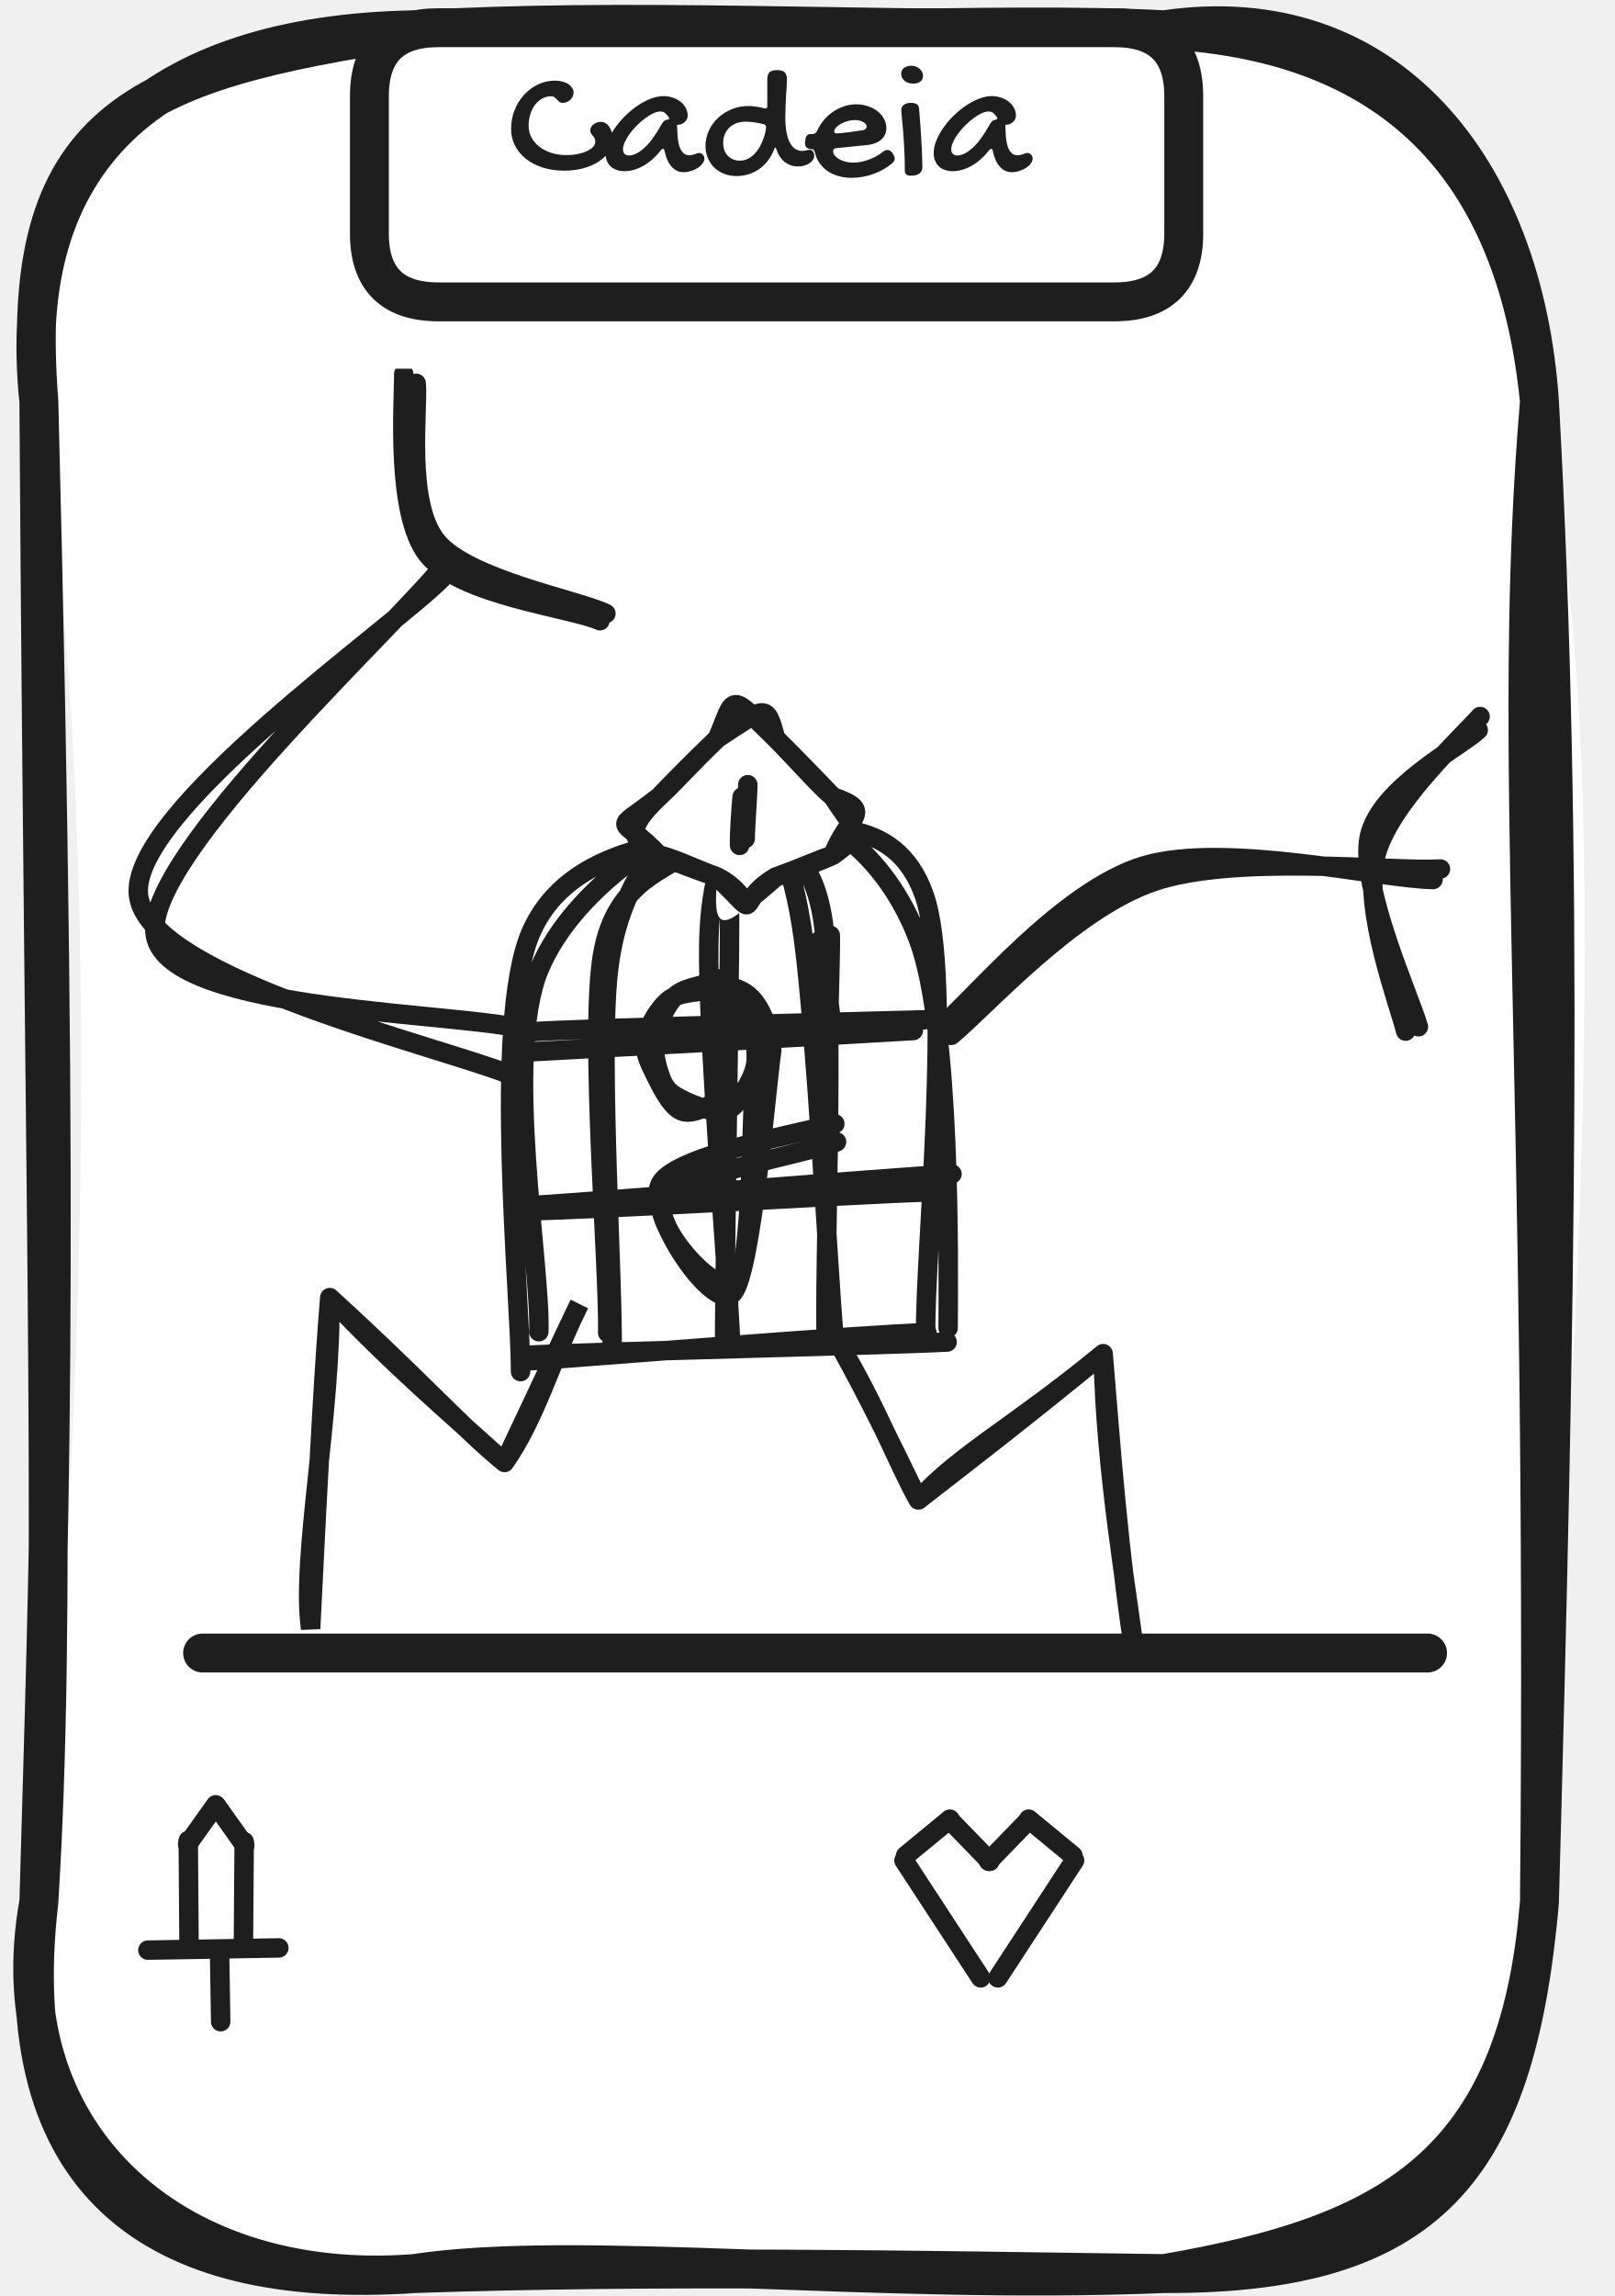
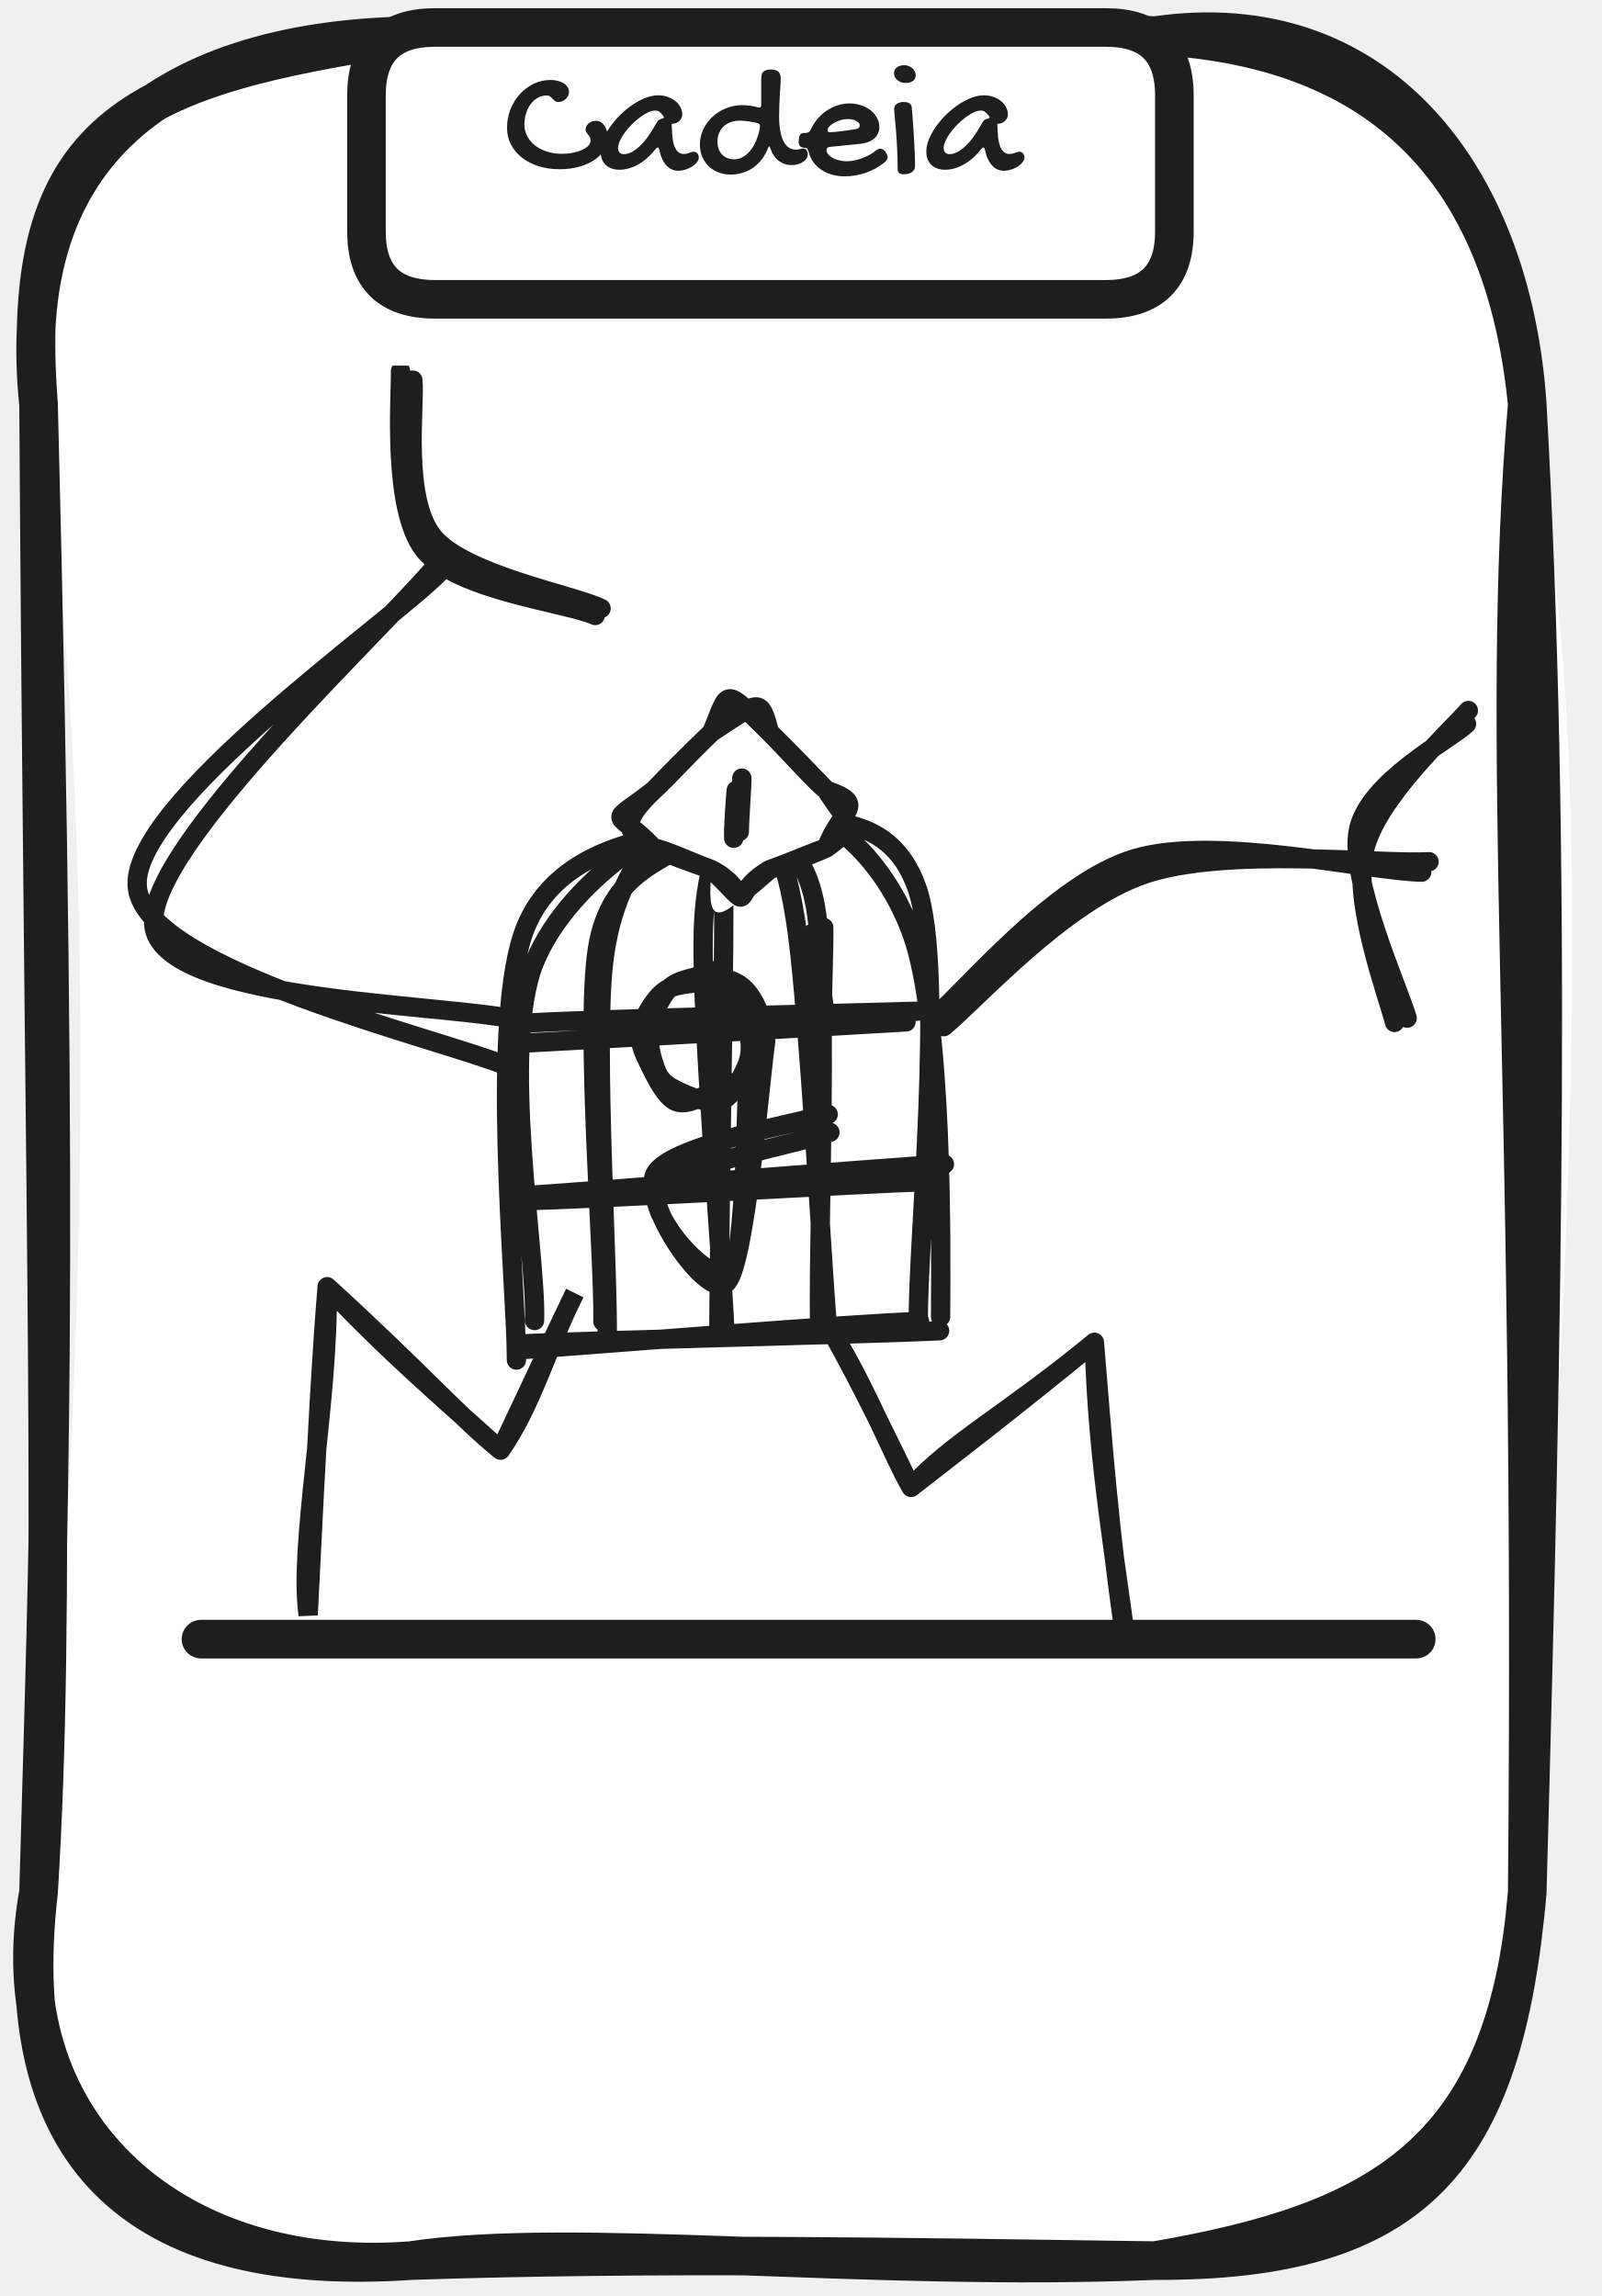
- <svg xmlns="http://www.w3.org/2000/svg" width="83" height="118" viewBox="0 0 83 118" fill="none">
-   <path d="M21.284 1.531C34.44 0.5 43.081 0.302 59.855 1.531C72.859 0.094 80.067 10.949 79.141 20.632C82.014 34.278 82.482 51.743 79.141 97.747C77.403 110.55 75.207 115.817 59.855 116.848C54.098 119.316 42.832 115.373 21.284 116.848C5.292 118.333 2.256 109.926 1.998 97.747C4.872 68.272 4.92 39.308 1.998 20.632C1.54 8.15 11.813 -0.474 21.284 1.531Z" fill="white" />
-   <path d="M21.284 1.531C37.028 1.947 51.138 1.058 59.855 1.531M21.284 1.531C32.292 0.898 42.651 1.541 59.855 1.531M21.284 1.531C7.87 1.777 0.69 8.198 1.998 20.632M21.284 1.531C6.772 3.687 0.881 6.231 1.998 20.632M59.855 1.531C71.293 -0.152 78.32 8.633 79.141 20.632M59.855 1.531C72.209 2.165 78.014 9.247 79.141 20.632M79.141 20.632C77.632 38.41 79.542 54.325 79.141 97.747M79.141 20.632C80.43 43.951 79.971 67.487 79.141 97.747M79.141 97.747C77.928 111.666 73.307 116.895 59.855 116.848M79.141 97.747C78.043 111.326 71.388 114.862 59.855 116.848M59.855 116.848C44.77 117.463 29.733 115.562 21.284 116.848M59.855 116.848C46.565 116.659 33.8 116.423 21.284 116.848M21.284 116.848C7.784 117.765 0.337 112.101 1.998 97.747M21.284 116.848C8.662 117.813 -0.121 109.416 1.998 97.747M1.998 97.747C2.495 79.932 3.144 65.653 1.998 20.632M1.998 97.747C2.924 82.901 2.285 65.35 1.998 20.632" stroke="#1E1E1E" stroke-width="2" stroke-linecap="round" />
+ <svg xmlns="http://www.w3.org/2000/svg" width="83" height="119" viewBox="0 0 83 119" fill="none">
+   <path d="M21.284 1.849C34.44 0.818 43.081 0.62 59.855 1.849C72.859 0.412 80.067 11.267 79.141 20.951C82.014 34.596 82.482 52.061 79.141 98.065C77.403 110.868 75.207 116.136 59.855 117.166C54.098 119.634 42.832 115.691 21.284 117.166C5.292 118.651 2.256 110.244 1.998 98.065C4.872 68.59 4.92 39.626 1.998 20.951C1.54 8.468 11.813 -0.156 21.284 1.849Z" fill="white" />
+   <path d="M21.284 1.849C37.028 2.265 51.138 1.376 59.855 1.849M21.284 1.849C32.292 1.216 42.651 1.859 59.855 1.849M21.284 1.849C7.87 2.095 0.69 8.516 1.998 20.951M21.284 1.849C6.772 4.005 0.881 6.549 1.998 20.951M59.855 1.849C71.293 0.166 78.32 8.951 79.141 20.951M59.855 1.849C72.209 2.483 78.014 9.565 79.141 20.951M79.141 20.951C77.632 38.728 79.542 54.642 79.141 98.065M79.141 20.951C80.43 44.269 79.971 67.805 79.141 98.065M79.141 98.065C77.928 111.984 73.307 117.214 59.855 117.166M79.141 98.065C78.043 111.644 71.388 115.18 59.855 117.166M59.855 117.166C44.77 117.781 29.733 115.88 21.284 117.166M59.855 117.166C46.565 116.977 33.8 116.741 21.284 117.166M21.284 117.166C7.784 118.083 0.337 112.419 1.998 98.065M21.284 117.166C8.662 118.131 -0.121 109.734 1.998 98.065M1.998 98.065C2.495 80.25 3.144 65.971 1.998 20.951M1.998 98.065C2.924 83.219 2.285 65.668 1.998 20.951" stroke="#1E1E1E" stroke-width="2" stroke-linecap="round" />
  <path d="M10.415 84.955C20.907 84.955 62.896 84.955 73.389 84.955" stroke="#1E1E1E" stroke-width="2" stroke-linecap="round" />
-   <path d="M9.716 99.704C9.707 98.853 9.688 95.439 9.678 94.588" stroke="#1E1E1E" stroke-linecap="round" />
-   <path d="M9.648 94.78C9.886 94.439 10.851 93.097 11.089 92.756" stroke="#1E1E1E" stroke-linecap="round" />
-   <path d="M12.515 99.765C12.524 98.914 12.543 95.5 12.553 94.649" stroke="#1E1E1E" stroke-linecap="round" />
-   <path d="M12.583 94.841C12.345 94.5 11.38 93.157 11.142 92.817" stroke="#1E1E1E" stroke-linecap="round" />
-   <path d="M7.604 100.224C8.731 100.205 13.218 100.13 14.335 100.111" stroke="#1E1E1E" stroke-linecap="round" />
-   <path d="M11.288 100.31C11.298 100.906 11.336 103.307 11.345 103.903" stroke="#1E1E1E" stroke-linecap="round" />
-   <path d="M50.825 95.659C51.169 95.309 52.543 93.89 52.887 93.531" stroke="#1E1E1E" stroke-linecap="round" />
-   <path d="M52.883 93.493C53.265 93.805 54.773 95.053 55.155 95.365" stroke="#1E1E1E" stroke-linecap="round" />
-   <path d="M55.241 95.616C54.582 96.618 51.957 100.637 51.298 101.649" stroke="#1E1E1E" stroke-linecap="round" />
-   <path d="M50.889 95.659C50.545 95.309 49.171 93.89 48.827 93.531" stroke="#1E1E1E" stroke-linecap="round" />
-   <path d="M48.831 93.493C48.449 93.805 46.941 95.053 46.559 95.365" stroke="#1E1E1E" stroke-linecap="round" />
-   <path d="M46.473 95.616C47.132 96.618 49.758 100.637 50.416 101.649" stroke="#1E1E1E" stroke-linecap="round" />
  <path d="M22.551 1.424C32.414 1.424 42.276 1.424 57.294 1.424C59.662 1.424 60.855 2.597 60.855 4.951C60.855 6.644 60.855 8.346 60.855 11.996C60.855 14.341 59.662 15.514 57.294 15.514C46 15.514 34.696 15.514 22.551 15.514C20.174 15.514 18.99 14.341 18.99 11.996C18.99 10.549 18.99 9.112 18.99 4.951C18.99 2.597 20.174 1.424 22.551 1.424Z" fill="white" />
  <path d="M22.551 1.424C35.116 1.424 47.68 1.424 57.294 1.424M22.551 1.424C33.053 1.424 43.565 1.424 57.294 1.424M22.551 1.424C20.174 1.424 18.99 2.597 18.99 4.951M57.294 1.424C59.662 1.424 60.855 2.597 60.855 4.951M60.855 4.951C60.855 7.098 60.855 9.244 60.855 11.996M60.855 4.951C60.855 7.665 60.855 10.389 60.855 11.996M60.855 11.996C60.855 14.341 59.662 15.514 57.294 15.514M57.294 15.514C45.942 15.514 34.591 15.514 22.551 15.514M57.294 15.514C46.42 15.514 35.536 15.514 22.551 15.514M22.551 15.514C20.174 15.514 18.99 14.341 18.99 11.996M18.99 11.996C18.99 9.244 18.99 6.502 18.99 4.951M18.99 11.996C18.99 9.906 18.99 7.807 18.99 4.951" stroke="#1E1E1E" stroke-width="2" stroke-linecap="round" />
  <path d="M28.327 4.948C28.163 4.948 28.011 4.988 27.87 5.067C27.732 5.143 27.611 5.25 27.505 5.387C27.403 5.522 27.322 5.682 27.264 5.866C27.205 6.051 27.176 6.249 27.176 6.46C27.176 6.677 27.224 6.877 27.321 7.062C27.42 7.243 27.556 7.403 27.729 7.541C27.905 7.676 28.11 7.781 28.345 7.857C28.582 7.933 28.84 7.971 29.118 7.971C29.32 7.971 29.511 7.954 29.689 7.919C29.871 7.881 30.029 7.831 30.164 7.769C30.299 7.708 30.406 7.636 30.485 7.554C30.564 7.469 30.603 7.38 30.603 7.286C30.603 7.213 30.59 7.153 30.564 7.106C30.537 7.056 30.507 7.012 30.471 6.974C30.439 6.933 30.41 6.893 30.384 6.855C30.357 6.814 30.344 6.763 30.344 6.701C30.344 6.643 30.359 6.587 30.388 6.534C30.417 6.482 30.457 6.435 30.507 6.394C30.559 6.353 30.618 6.321 30.682 6.297C30.75 6.274 30.819 6.262 30.889 6.262C30.974 6.262 31.053 6.284 31.126 6.328C31.203 6.372 31.267 6.433 31.32 6.512C31.375 6.589 31.418 6.679 31.447 6.785C31.479 6.887 31.495 6.997 31.495 7.114C31.495 7.352 31.432 7.573 31.306 7.778C31.18 7.98 31.006 8.155 30.784 8.301C30.561 8.448 30.297 8.563 29.992 8.648C29.688 8.73 29.357 8.771 28.999 8.771C28.604 8.771 28.239 8.719 27.905 8.613C27.571 8.505 27.282 8.355 27.039 8.165C26.799 7.974 26.612 7.749 26.477 7.488C26.342 7.227 26.275 6.942 26.275 6.631C26.275 6.291 26.333 5.97 26.451 5.669C26.571 5.367 26.733 5.103 26.938 4.878C27.143 4.652 27.382 4.473 27.655 4.342C27.93 4.21 28.223 4.144 28.534 4.144C28.671 4.144 28.797 4.16 28.911 4.192C29.029 4.221 29.13 4.264 29.215 4.32C29.3 4.375 29.366 4.441 29.412 4.517C29.462 4.591 29.487 4.671 29.487 4.759C29.487 4.829 29.471 4.897 29.439 4.961C29.41 5.023 29.37 5.078 29.32 5.128C29.27 5.175 29.212 5.213 29.144 5.242C29.08 5.272 29.011 5.286 28.938 5.286C28.862 5.286 28.8 5.269 28.753 5.234C28.709 5.198 28.668 5.16 28.63 5.119C28.592 5.075 28.551 5.036 28.507 5.001C28.463 4.966 28.403 4.948 28.327 4.948ZM34.115 4.939C34.276 4.939 34.431 4.964 34.58 5.014C34.73 5.064 34.862 5.133 34.976 5.22C35.09 5.308 35.181 5.414 35.248 5.537C35.319 5.66 35.354 5.796 35.354 5.946C35.354 6.007 35.339 6.067 35.31 6.126C35.283 6.181 35.247 6.231 35.2 6.275C35.153 6.316 35.099 6.35 35.037 6.376C34.979 6.4 34.917 6.411 34.853 6.411C34.847 6.411 34.841 6.413 34.835 6.416C34.832 6.416 34.828 6.416 34.822 6.416C34.816 6.419 34.81 6.42 34.804 6.42L34.822 6.772C34.834 7.191 34.892 7.497 34.998 7.69C35.106 7.884 35.247 7.98 35.42 7.98C35.481 7.98 35.535 7.974 35.582 7.963C35.632 7.951 35.678 7.938 35.719 7.923C35.763 7.906 35.803 7.891 35.842 7.879C35.88 7.867 35.918 7.862 35.956 7.862C36.023 7.862 36.082 7.891 36.132 7.949C36.184 8.008 36.211 8.078 36.211 8.16C36.211 8.242 36.178 8.324 36.114 8.406C36.053 8.489 35.971 8.563 35.868 8.631C35.765 8.695 35.65 8.748 35.521 8.789C35.392 8.83 35.261 8.85 35.13 8.85C34.901 8.85 34.7 8.757 34.528 8.569C34.355 8.379 34.232 8.1 34.158 7.734C34.141 7.676 34.117 7.646 34.088 7.646C34.053 7.646 34.022 7.664 33.996 7.699C33.706 8.065 33.397 8.341 33.069 8.525C32.74 8.707 32.417 8.798 32.097 8.798C31.948 8.798 31.813 8.776 31.693 8.732C31.573 8.688 31.471 8.626 31.386 8.547C31.303 8.465 31.239 8.367 31.192 8.253C31.148 8.136 31.126 8.005 31.126 7.862C31.126 7.659 31.17 7.447 31.258 7.224C31.349 7.002 31.471 6.782 31.623 6.565C31.775 6.348 31.951 6.142 32.15 5.946C32.352 5.749 32.563 5.576 32.783 5.427C33.006 5.278 33.231 5.159 33.46 5.071C33.688 4.983 33.907 4.939 34.115 4.939ZM33.969 6.46C34.022 6.36 34.071 6.288 34.115 6.244C34.158 6.198 34.221 6.167 34.303 6.152C34.368 6.143 34.4 6.123 34.4 6.091C34.4 6.067 34.391 6.042 34.374 6.016C34.318 5.94 34.26 5.874 34.198 5.818C34.136 5.76 34.054 5.73 33.952 5.73C33.841 5.73 33.716 5.762 33.578 5.827C33.441 5.891 33.3 5.978 33.157 6.086C33.016 6.192 32.877 6.313 32.739 6.451C32.604 6.586 32.484 6.725 32.379 6.868C32.273 7.012 32.188 7.154 32.124 7.295C32.059 7.435 32.027 7.561 32.027 7.673C32.027 7.772 32.053 7.85 32.106 7.906C32.162 7.961 32.237 7.989 32.33 7.989C32.571 7.989 32.833 7.862 33.117 7.607C33.401 7.352 33.685 6.969 33.969 6.46ZM39.296 5.568C39.307 5.573 39.325 5.576 39.348 5.576C39.413 5.576 39.445 5.534 39.445 5.449V4.082C39.445 3.909 39.483 3.786 39.559 3.713C39.639 3.64 39.769 3.603 39.95 3.603C40.135 3.603 40.265 3.641 40.342 3.718C40.418 3.794 40.456 3.924 40.456 4.109C40.456 4.179 40.452 4.283 40.443 4.421C40.434 4.555 40.424 4.709 40.412 4.882C40.403 5.055 40.394 5.241 40.386 5.44C40.377 5.636 40.372 5.831 40.372 6.025C40.372 6.323 40.393 6.581 40.434 6.798C40.475 7.015 40.533 7.195 40.61 7.339C40.686 7.479 40.777 7.585 40.882 7.655C40.988 7.722 41.106 7.756 41.238 7.756C41.311 7.756 41.377 7.747 41.436 7.73C41.497 7.709 41.569 7.699 41.651 7.699C41.71 7.699 41.758 7.73 41.796 7.791C41.837 7.85 41.858 7.922 41.858 8.007C41.858 8.083 41.834 8.155 41.787 8.222C41.743 8.289 41.682 8.348 41.603 8.398C41.527 8.448 41.437 8.487 41.335 8.516C41.232 8.543 41.125 8.556 41.014 8.556C40.774 8.556 40.554 8.483 40.355 8.336C40.156 8.187 40.006 7.96 39.907 7.655C39.898 7.608 39.883 7.585 39.863 7.585C39.839 7.585 39.82 7.608 39.806 7.655C39.726 7.869 39.622 8.062 39.493 8.235C39.367 8.405 39.219 8.552 39.05 8.675C38.883 8.795 38.698 8.887 38.496 8.951C38.297 9.016 38.086 9.048 37.863 9.048C37.629 9.048 37.413 9.009 37.217 8.929C37.024 8.853 36.857 8.746 36.716 8.609C36.575 8.468 36.466 8.304 36.386 8.116C36.307 7.926 36.268 7.721 36.268 7.501C36.268 7.22 36.327 6.955 36.444 6.706C36.561 6.457 36.719 6.24 36.918 6.055C37.12 5.868 37.355 5.72 37.621 5.612C37.888 5.503 38.172 5.449 38.474 5.449C38.597 5.449 38.727 5.459 38.865 5.48C39.003 5.497 39.146 5.527 39.296 5.568ZM38.035 8.257C38.202 8.257 38.349 8.22 38.478 8.147C38.61 8.074 38.726 7.982 38.825 7.87C38.928 7.756 39.014 7.632 39.085 7.497C39.155 7.359 39.212 7.226 39.256 7.097C39.3 6.968 39.332 6.852 39.353 6.75C39.373 6.647 39.384 6.574 39.384 6.53C39.384 6.498 39.375 6.47 39.357 6.447C39.34 6.42 39.313 6.4 39.278 6.385C39.199 6.364 39.117 6.347 39.032 6.332C38.947 6.315 38.864 6.3 38.782 6.288C38.7 6.277 38.62 6.268 38.544 6.262C38.471 6.256 38.404 6.253 38.342 6.253C38.166 6.253 38.007 6.28 37.863 6.332C37.719 6.385 37.596 6.46 37.494 6.556C37.394 6.653 37.317 6.769 37.261 6.904C37.205 7.035 37.178 7.18 37.178 7.339C37.178 7.479 37.198 7.607 37.239 7.721C37.283 7.832 37.342 7.927 37.415 8.007C37.491 8.086 37.582 8.147 37.687 8.191C37.793 8.235 37.908 8.257 38.035 8.257ZM45.369 7.818C45.454 7.744 45.537 7.708 45.619 7.708C45.666 7.708 45.709 7.719 45.747 7.743C45.785 7.766 45.828 7.803 45.874 7.853C45.918 7.92 45.949 7.976 45.967 8.02C45.987 8.061 45.997 8.102 45.997 8.143C45.997 8.231 45.953 8.314 45.865 8.393C45.725 8.511 45.573 8.616 45.408 8.71C45.244 8.801 45.073 8.878 44.894 8.943C44.716 9.007 44.531 9.055 44.341 9.088C44.15 9.123 43.961 9.14 43.774 9.14C43.536 9.14 43.314 9.11 43.106 9.048C42.898 8.989 42.712 8.905 42.548 8.793C42.386 8.682 42.25 8.549 42.139 8.393C42.028 8.235 41.949 8.058 41.902 7.862C41.875 7.78 41.85 7.727 41.827 7.703C41.806 7.677 41.771 7.664 41.721 7.664C41.613 7.664 41.53 7.637 41.471 7.585C41.412 7.532 41.383 7.456 41.383 7.356C41.383 7.315 41.386 7.289 41.392 7.277L41.401 7.189C41.415 7.084 41.443 7.008 41.484 6.961C41.528 6.914 41.596 6.89 41.686 6.89H41.752C41.875 6.89 41.962 6.833 42.011 6.719C42.102 6.517 42.218 6.332 42.359 6.165C42.499 5.998 42.657 5.856 42.833 5.739C43.009 5.619 43.197 5.527 43.396 5.462C43.598 5.395 43.803 5.361 44.011 5.361C44.228 5.361 44.43 5.393 44.617 5.458C44.808 5.519 44.973 5.606 45.114 5.717C45.255 5.828 45.365 5.959 45.444 6.108C45.526 6.258 45.567 6.419 45.567 6.592C45.567 6.712 45.543 6.822 45.496 6.921C45.45 7.021 45.382 7.109 45.294 7.185C45.206 7.258 45.099 7.318 44.973 7.365C44.85 7.412 44.71 7.443 44.552 7.457L43.027 7.611C42.968 7.611 42.92 7.626 42.882 7.655C42.846 7.684 42.829 7.724 42.829 7.774C42.829 7.85 42.857 7.923 42.912 7.993C42.971 8.064 43.047 8.127 43.141 8.182C43.238 8.235 43.347 8.278 43.471 8.31C43.596 8.342 43.725 8.358 43.857 8.358C43.983 8.358 44.112 8.346 44.244 8.323C44.379 8.297 44.511 8.26 44.639 8.213C44.771 8.166 44.899 8.111 45.022 8.046C45.145 7.979 45.261 7.903 45.369 7.818ZM44.389 6.684C44.433 6.675 44.471 6.655 44.503 6.622C44.535 6.587 44.552 6.545 44.552 6.495C44.552 6.451 44.535 6.41 44.503 6.372C44.471 6.334 44.427 6.3 44.371 6.271C44.316 6.239 44.251 6.214 44.178 6.196C44.105 6.178 44.027 6.17 43.945 6.17C43.825 6.17 43.702 6.187 43.576 6.222C43.45 6.258 43.336 6.304 43.233 6.363C43.131 6.419 43.047 6.482 42.983 6.552C42.918 6.619 42.886 6.687 42.886 6.754C42.886 6.822 42.927 6.855 43.009 6.855C43.059 6.855 43.139 6.849 43.251 6.838C43.362 6.826 43.485 6.813 43.62 6.798C43.755 6.781 43.891 6.761 44.029 6.741C44.166 6.72 44.286 6.701 44.389 6.684ZM46.938 4.298C46.853 4.298 46.772 4.286 46.696 4.262C46.623 4.236 46.558 4.201 46.503 4.157C46.45 4.11 46.407 4.056 46.375 3.994C46.343 3.933 46.327 3.865 46.327 3.792C46.327 3.669 46.375 3.57 46.472 3.493C46.572 3.417 46.703 3.379 46.867 3.379C46.944 3.379 47.017 3.394 47.087 3.423C47.157 3.449 47.219 3.486 47.272 3.533C47.328 3.58 47.371 3.635 47.404 3.7C47.436 3.761 47.452 3.826 47.452 3.893C47.452 4.019 47.405 4.119 47.311 4.192C47.221 4.262 47.096 4.298 46.938 4.298ZM46.336 5.638C46.336 5.535 46.38 5.452 46.468 5.387C46.558 5.32 46.677 5.286 46.824 5.286C47.087 5.286 47.228 5.377 47.245 5.559C47.257 5.685 47.269 5.827 47.281 5.985C47.295 6.143 47.308 6.312 47.32 6.49C47.335 6.666 47.346 6.849 47.355 7.04C47.367 7.227 47.377 7.413 47.386 7.598C47.395 7.78 47.402 7.955 47.408 8.125C47.414 8.295 47.417 8.45 47.417 8.591C47.417 8.738 47.364 8.847 47.259 8.921C47.156 8.994 47.005 9.031 46.806 9.031C46.715 9.031 46.643 9.009 46.591 8.965C46.541 8.924 46.516 8.862 46.516 8.78C46.516 8.376 46.506 7.998 46.485 7.646C46.468 7.292 46.447 6.977 46.424 6.701C46.403 6.426 46.383 6.198 46.362 6.016C46.344 5.831 46.336 5.705 46.336 5.638ZM50.99 4.939C51.151 4.939 51.306 4.964 51.455 5.014C51.605 5.064 51.737 5.133 51.851 5.22C51.965 5.308 52.056 5.414 52.123 5.537C52.194 5.66 52.229 5.796 52.229 5.946C52.229 6.007 52.214 6.067 52.185 6.126C52.158 6.181 52.122 6.231 52.075 6.275C52.028 6.316 51.974 6.35 51.912 6.376C51.854 6.4 51.792 6.411 51.728 6.411C51.722 6.411 51.716 6.413 51.71 6.416C51.707 6.416 51.703 6.416 51.697 6.416C51.691 6.419 51.685 6.42 51.679 6.42L51.697 6.772C51.709 7.191 51.767 7.497 51.873 7.69C51.981 7.884 52.122 7.98 52.295 7.98C52.356 7.98 52.41 7.974 52.457 7.963C52.507 7.951 52.553 7.938 52.594 7.923C52.638 7.906 52.678 7.891 52.717 7.879C52.755 7.867 52.793 7.862 52.831 7.862C52.898 7.862 52.957 7.891 53.007 7.949C53.059 8.008 53.086 8.078 53.086 8.16C53.086 8.242 53.053 8.324 52.989 8.406C52.928 8.489 52.846 8.563 52.743 8.631C52.64 8.695 52.525 8.748 52.396 8.789C52.267 8.83 52.136 8.85 52.005 8.85C51.776 8.85 51.575 8.757 51.403 8.569C51.23 8.379 51.107 8.1 51.033 7.734C51.016 7.676 50.992 7.646 50.963 7.646C50.928 7.646 50.897 7.664 50.871 7.699C50.581 8.065 50.272 8.341 49.944 8.525C49.615 8.707 49.292 8.798 48.972 8.798C48.823 8.798 48.688 8.776 48.568 8.732C48.448 8.688 48.346 8.626 48.261 8.547C48.178 8.465 48.114 8.367 48.067 8.253C48.023 8.136 48.001 8.005 48.001 7.862C48.001 7.659 48.045 7.447 48.133 7.224C48.224 7.002 48.346 6.782 48.498 6.565C48.65 6.348 48.826 6.142 49.025 5.946C49.227 5.749 49.438 5.576 49.658 5.427C49.881 5.278 50.106 5.159 50.335 5.071C50.563 4.983 50.782 4.939 50.99 4.939ZM50.844 6.46C50.897 6.36 50.946 6.288 50.99 6.244C51.033 6.198 51.096 6.167 51.178 6.152C51.243 6.143 51.275 6.123 51.275 6.091C51.275 6.067 51.266 6.042 51.249 6.016C51.193 5.94 51.135 5.874 51.073 5.818C51.011 5.76 50.929 5.73 50.827 5.73C50.716 5.73 50.591 5.762 50.453 5.827C50.316 5.891 50.175 5.978 50.032 6.086C49.891 6.192 49.752 6.313 49.614 6.451C49.479 6.586 49.359 6.725 49.254 6.868C49.148 7.012 49.063 7.154 48.999 7.295C48.934 7.435 48.902 7.561 48.902 7.673C48.902 7.772 48.928 7.85 48.981 7.906C49.037 7.961 49.112 7.989 49.205 7.989C49.446 7.989 49.708 7.862 49.992 7.607C50.276 7.352 50.56 6.969 50.844 6.46Z" fill="#1E1E1E" />
  <path d="M75.993 37.517C75.132 38.351 70.906 40.487 70.389 43.029C69.885 45.572 72.493 51.271 72.918 52.769M76.089 36.826C75.116 37.934 71.341 41.357 70.706 44.053C70.065 46.755 71.93 51.64 72.262 52.992" stroke="#1E1E1E" stroke-linecap="round" />
-   <g clip-path="url(#clip0_55_18)">
+   <g clip-path="url(#clip0_110_79)">
    <path d="M21.395 19.701C21.525 20.997 20.833 25.863 22.46 27.836C24.088 29.808 29.748 30.838 31.149 31.533M20.756 19.226C20.771 20.578 20.306 26.391 21.981 28.505C23.666 30.619 29.364 31.234 30.843 31.901" stroke="#1E1E1E" stroke-linecap="round" />
    <path d="M25.937 75.162C27.56 72.855 28.333 69.904 29.784 67.02C28.973 68.675 28.209 70.377 25.937 75.162ZM25.937 75.162C23.216 72.694 20.161 70.112 16.953 66.689M25.937 75.162C23.789 73.412 21.822 71.133 16.953 66.689M16.953 66.689C17.067 72.58 15.454 80.098 15.969 83.701C16.437 74.178 16.685 69.933 16.953 66.689Z" stroke="#1E1E1E" stroke-linecap="round" />
    <path fill-rule="evenodd" clip-rule="evenodd" d="M39.437 54.056C38.807 56.276 37.007 63.886 36.057 64.856C35.117 65.826 32.527 60.996 33.787 59.896C35.037 58.796 42.087 58.526 43.607 58.276" fill="white" />
    <path d="M38.897 52.896C38.647 54.946 38.747 64.306 37.957 65.756C37.157 67.216 33.277 62.786 34.117 61.616C34.957 60.436 41.457 59.266 43.007 58.686M39.677 53.966C39.377 56.066 38.637 65.316 37.687 66.446C36.737 67.586 33.107 62.236 33.977 60.786C34.857 59.336 41.457 58.176 42.917 57.756" stroke="#1E1E1E" stroke-linecap="round" />
    <path d="M36.293 50.88C36.903 50.83 37.853 50.77 38.363 51.19C38.883 51.62 39.323 52.69 39.393 53.44C39.453 54.19 39.093 55.099 38.763 55.69C38.443 56.27 38.053 56.77 37.443 56.95C36.833 57.13 35.723 57.059 35.113 56.76C34.503 56.459 34.093 55.77 33.773 55.16C33.443 54.55 33.063 53.76 33.183 53.08C33.313 52.4 34.023 51.499 34.533 51.08C35.053 50.669 35.993 50.709 36.303 50.609C36.603 50.51 36.333 50.489 36.383 50.499M35.933 50.2C36.563 50.16 37.283 50.999 37.803 51.48C38.323 51.959 38.793 52.45 39.063 53.069C39.333 53.7 39.683 54.569 39.423 55.239C39.163 55.9 38.163 56.789 37.503 57.059C36.843 57.33 36.003 57.13 35.443 56.859C34.883 56.59 34.483 55.9 34.153 55.429C33.823 54.95 33.423 54.599 33.443 54.02C33.473 53.44 33.823 52.44 34.283 51.94C34.743 51.45 35.903 51.26 36.203 51.05C36.513 50.84 36.133 50.739 36.133 50.69" fill="white" />
    <path d="M36.223 50.59C36.833 50.52 37.873 50.679 38.413 51.109C38.963 51.529 39.393 52.429 39.493 53.15C39.593 53.87 39.393 54.87 38.983 55.429C38.583 55.999 37.723 56.26 37.063 56.539C36.403 56.819 35.613 57.319 35.043 57.099C34.473 56.87 33.973 55.809 33.663 55.19C33.353 54.559 33.073 53.989 33.203 53.349C33.333 52.719 33.873 51.789 34.423 51.37C34.973 50.95 36.163 50.999 36.493 50.84C36.813 50.679 36.443 50.45 36.373 50.4M36.463 51.05C36.953 51.09 37.653 50.95 38.043 51.419C38.443 51.889 38.763 53.179 38.853 53.859C38.933 54.55 38.833 54.98 38.573 55.51C38.303 56.05 37.883 56.959 37.243 57.099C36.603 57.23 35.293 56.669 34.723 56.33C34.163 55.989 34.033 55.59 33.863 55.069C33.693 54.55 33.563 53.849 33.693 53.209C33.833 52.569 34.253 51.66 34.683 51.219C35.113 50.779 35.903 50.709 36.273 50.559C36.643 50.41 36.833 50.27 36.903 50.309" stroke="#1E1E1E" stroke-linecap="round" />
    <path d="M42.094 48.371C42.154 49.041 42.714 51.751 42.714 52.441M42.684 48.071C42.714 48.761 42.594 51.941 42.604 52.721" stroke="#1E1E1E" stroke-linecap="round" />
    <path d="M27.701 68.442C27.821 65.062 25.871 54.362 27.701 49.862C29.541 45.362 35.451 41.712 38.701 41.452C41.961 41.192 45.551 43.842 47.221 48.302C48.891 52.772 48.761 64.752 48.741 68.252M26.761 70.492C26.771 66.692 25.311 52.592 27.271 47.982C29.231 43.372 35.151 43.152 38.531 42.822C41.901 42.492 46.001 41.732 47.511 46.002C49.021 50.282 47.511 64.712 47.591 68.492" stroke="#1E1E1E" stroke-linecap="round" />
    <path d="M27.32 69.932C30.86 69.702 44.23 68.582 47.65 68.492M26.87 69.662C30.62 69.462 45.26 69.152 48.69 68.972" stroke="#1E1E1E" stroke-linecap="round" />
    <path d="M27.201 53.033C30.651 52.813 44.131 52.514 47.501 52.413M26.781 54.084C30.131 53.904 43.591 53.173 46.951 52.964" stroke="#1E1E1E" stroke-linecap="round" />
    <path d="M27.119 62.228C30.479 62.188 44.429 61.358 47.889 61.248M26.399 62.018C29.889 61.828 45.179 60.558 48.939 60.338" stroke="#1E1E1E" stroke-linecap="round" />
    <path d="M34.292 42.743C33.752 43.863 31.732 45.593 31.262 50.043C30.782 54.503 31.552 66.293 31.462 69.453M35.202 43.783C34.602 44.713 31.622 45.033 30.962 49.153C30.302 53.273 31.302 65.123 31.242 68.493" stroke="#1E1E1E" stroke-linecap="round" />
    <path d="M38.098 41.915C37.848 42.885 36.528 43.995 36.438 48.495C36.348 52.995 37.408 65.395 37.558 68.895M37.498 42.885C37.428 43.905 37.538 44.695 37.498 49.085C37.458 53.475 37.258 65.735 37.248 69.225" stroke="#1E1E1E" stroke-linecap="round" />
    <path d="M39.205 41.516C39.615 42.656 40.705 43.786 41.315 48.336C41.925 52.876 42.585 65.316 42.875 68.766M38.715 42.436C39.295 43.446 41.695 42.976 42.325 47.426C42.945 51.876 42.335 65.456 42.485 69.126" stroke="#1E1E1E" stroke-linecap="round" />
    <path d="M27.326 52.983C24.096 51.983 8.706 52.103 7.986 48.083C7.266 44.053 20.676 31.913 22.986 28.843M26.326 55.273C22.876 53.843 7.726 50.323 7.126 46.063C6.526 41.803 20.246 32.253 22.736 29.703" stroke="#1E1E1E" stroke-linecap="round" />
    <path d="M48.901 53.212C50.631 51.792 55.111 46.732 59.301 45.312C63.501 43.882 71.531 44.812 74.051 44.662M48.431 52.692C50.051 51.362 54.621 45.742 58.831 44.492C63.031 43.252 71.021 45.172 73.671 45.202" stroke="#1E1E1E" stroke-linecap="round" />
    <path d="M47.211 77.09C46.241 75.4 44.961 72.09 43.181 69.16C44.721 71.92 46.071 74.75 47.211 77.09ZM47.211 77.09C49.341 74.73 52.111 73.35 56.711 69.57M47.211 77.09C49.561 75.26 52.291 73.18 56.711 69.57M56.711 69.57C56.831 75.69 57.951 81.73 58.421 85.65C57.471 79.64 57.101 74.2 56.711 69.57Z" stroke="#1E1E1E" stroke-linecap="round" />
    <path d="M39.88 37.953C40.169 38.633 41.73 39.093 42.819 40.953C46.069 40.473 43.26 41.973 42.819 43.953C42.19 44.593 40.9 44.623 39.88 45.073C36.95 48.333 36.62 47.713 36.88 45.073C36.029 44.353 34.37 44.603 33.88 43.953C31.22 43.063 33.489 41.803 33.88 40.953C34.23 40.243 35.3 39.443 36.88 37.953C37.559 36.743 39.55 36.093 39.88 37.953Z" fill="white" />
    <path d="M39.88 37.953C41.109 39.203 42.15 40.403 42.819 40.953M39.88 37.953C40.95 39.003 41.95 40.053 42.819 40.953M39.88 37.953C37.41 35.533 37.819 35.743 36.88 37.953M39.88 37.953C39.37 36.113 39.429 36.283 36.88 37.953M42.819 40.953C44.039 42.863 44.51 42.713 42.819 43.953M42.819 40.953C45.01 41.713 43.569 41.923 42.819 43.953M42.819 43.953C41.76 44.423 40.779 44.743 39.88 45.073M42.819 43.953C42.179 44.143 41.429 44.513 39.88 45.073M39.88 45.073C37.559 47.063 38.859 46.113 36.88 45.073M39.88 45.073C37.59 46.423 39.34 47.453 36.88 45.073M36.88 45.073C35.739 44.653 34.469 44.043 33.88 43.953M36.88 45.073C35.739 44.703 34.569 44.233 33.88 43.953M33.88 43.953C32.389 43.143 32.099 42.653 33.88 40.953M33.88 43.953C31.86 41.803 31.369 42.923 33.88 40.953M33.88 40.953C34.779 40.023 35.38 39.403 36.88 37.953M33.88 40.953C34.7 40.203 35.349 39.423 36.88 37.953" stroke="#1E1E1E" stroke-linecap="round" />
    <path d="M38.442 40.328C38.452 40.758 38.302 42.648 38.312 43.098M38.152 40.958C38.102 41.438 37.992 43.048 38.022 43.448" stroke="#1E1E1E" stroke-linecap="round" />
  </g>
  <defs>
-     <clipPath id="clip0_55_18">
+     <clipPath id="clip0_110_79">
      <rect width="71.605" height="65.247" fill="white" transform="translate(4.84985 18.9493)" />
    </clipPath>
  </defs>
</svg>
